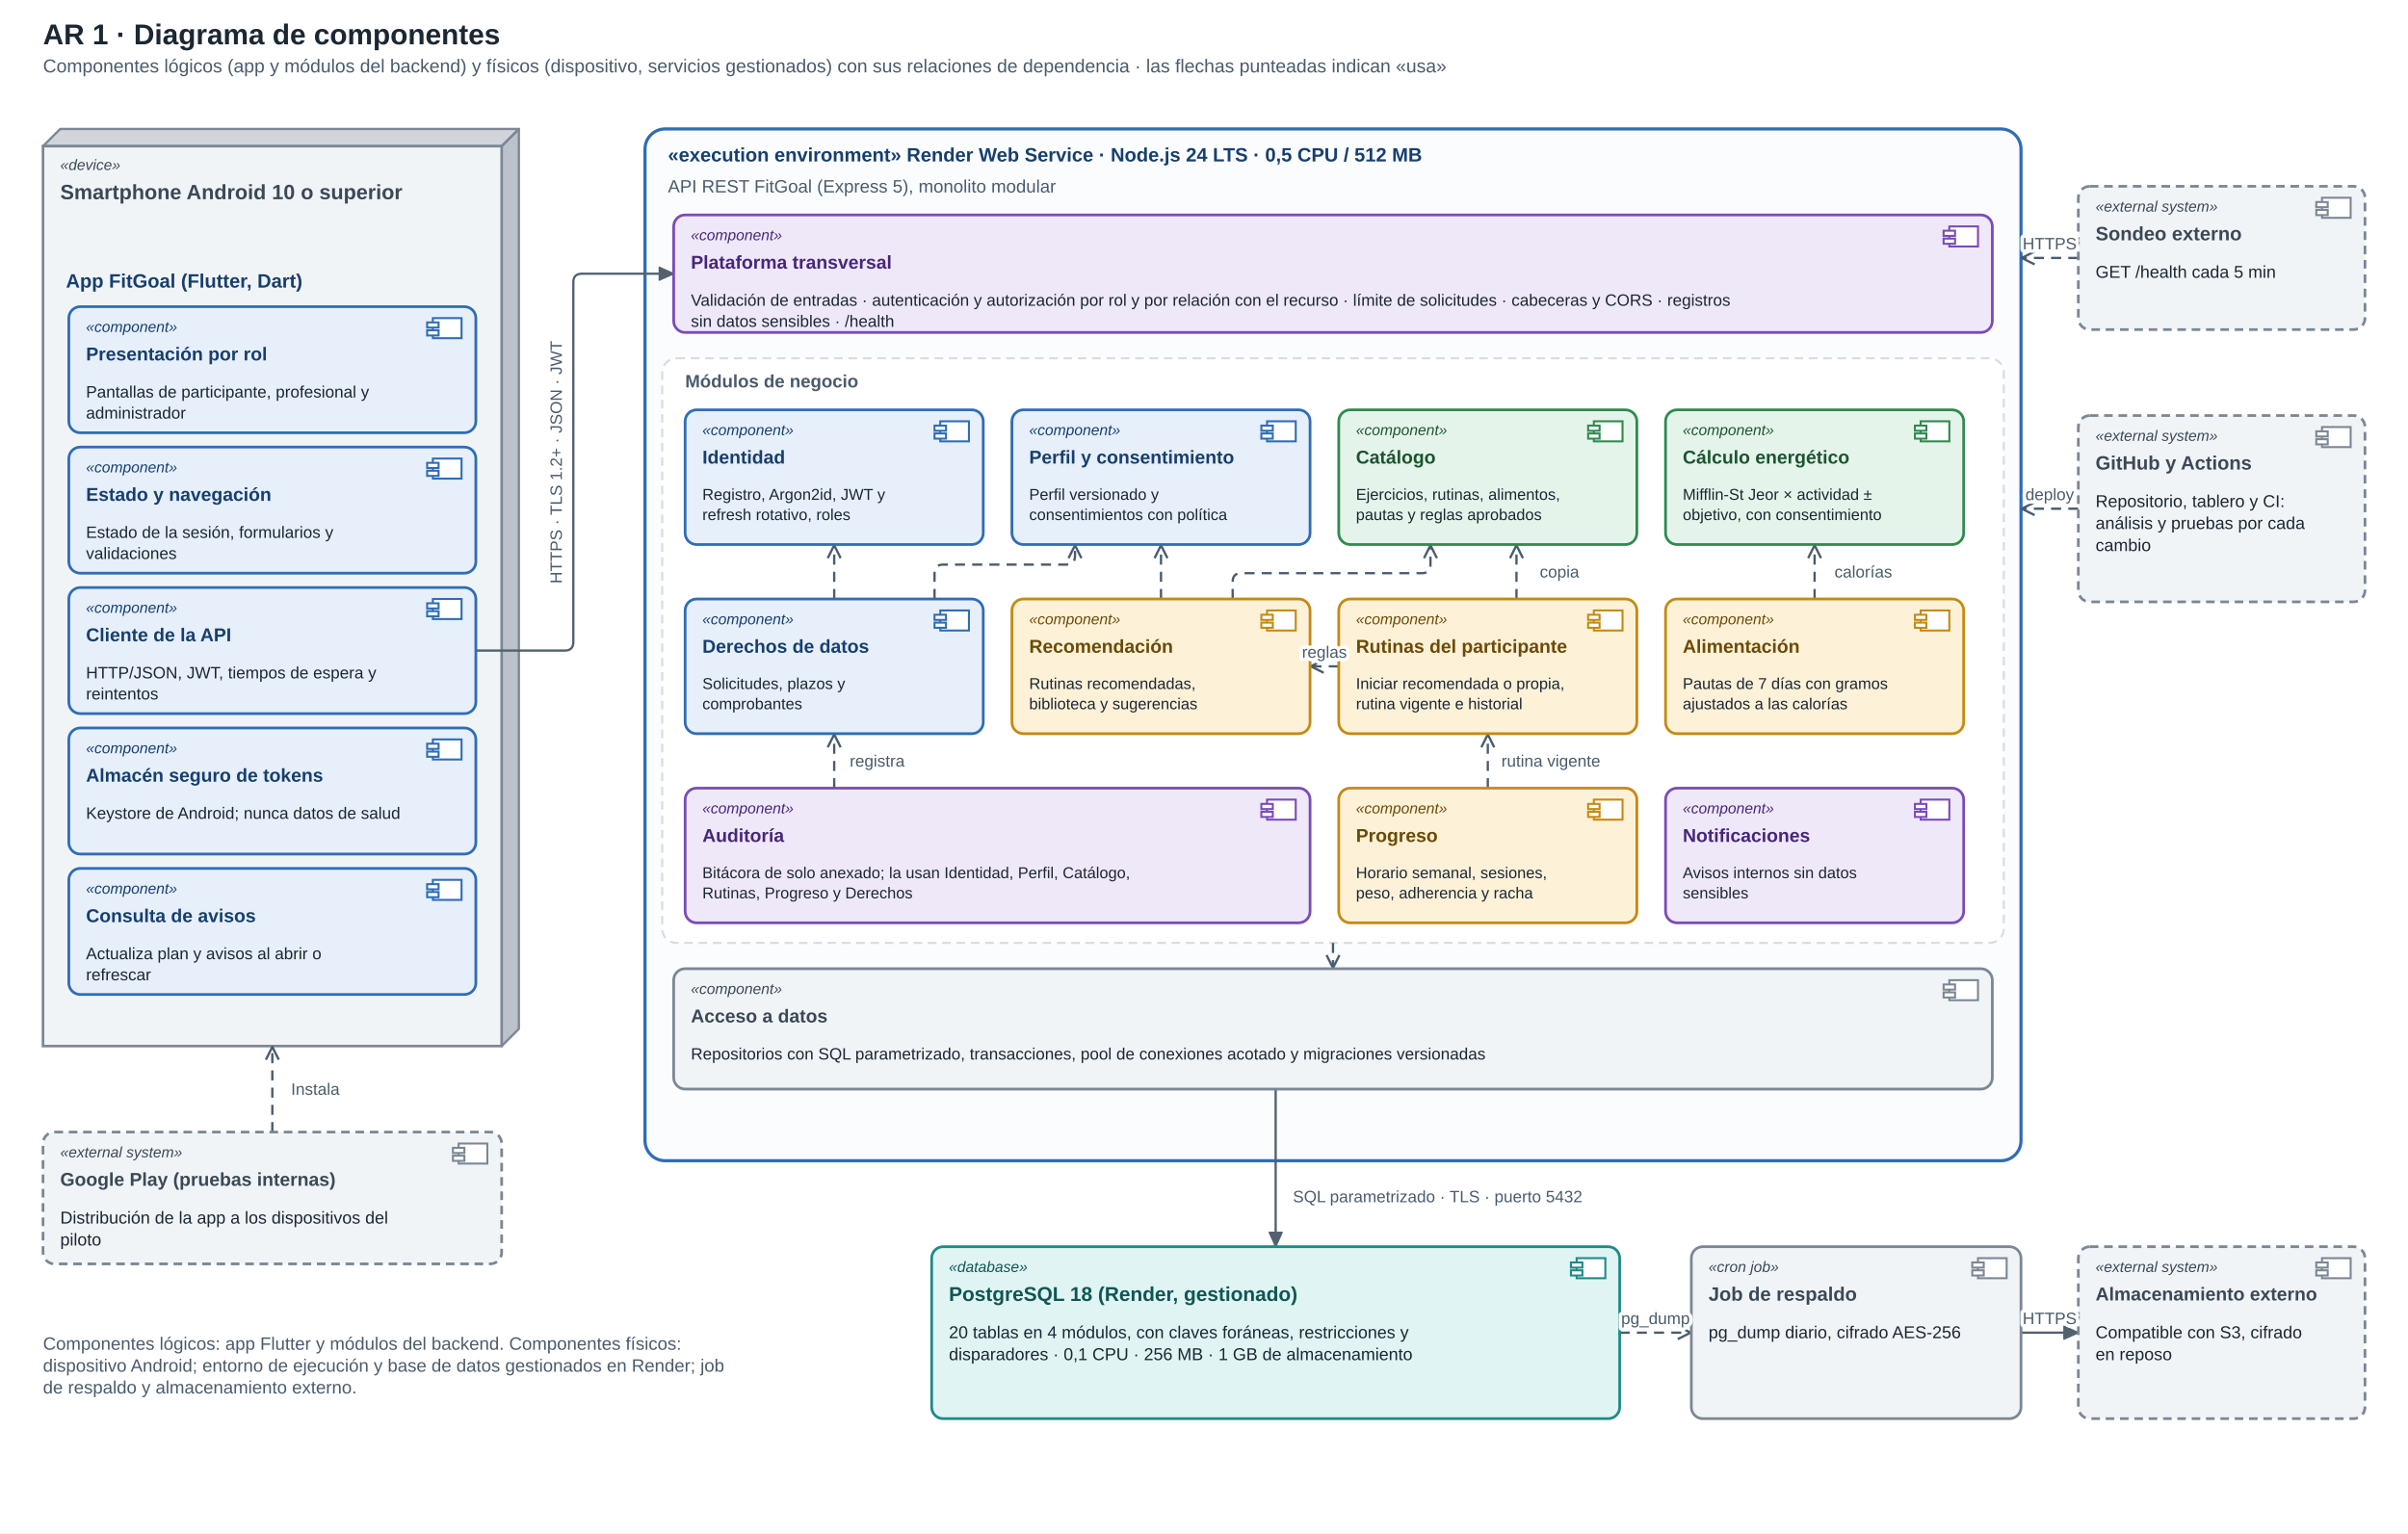
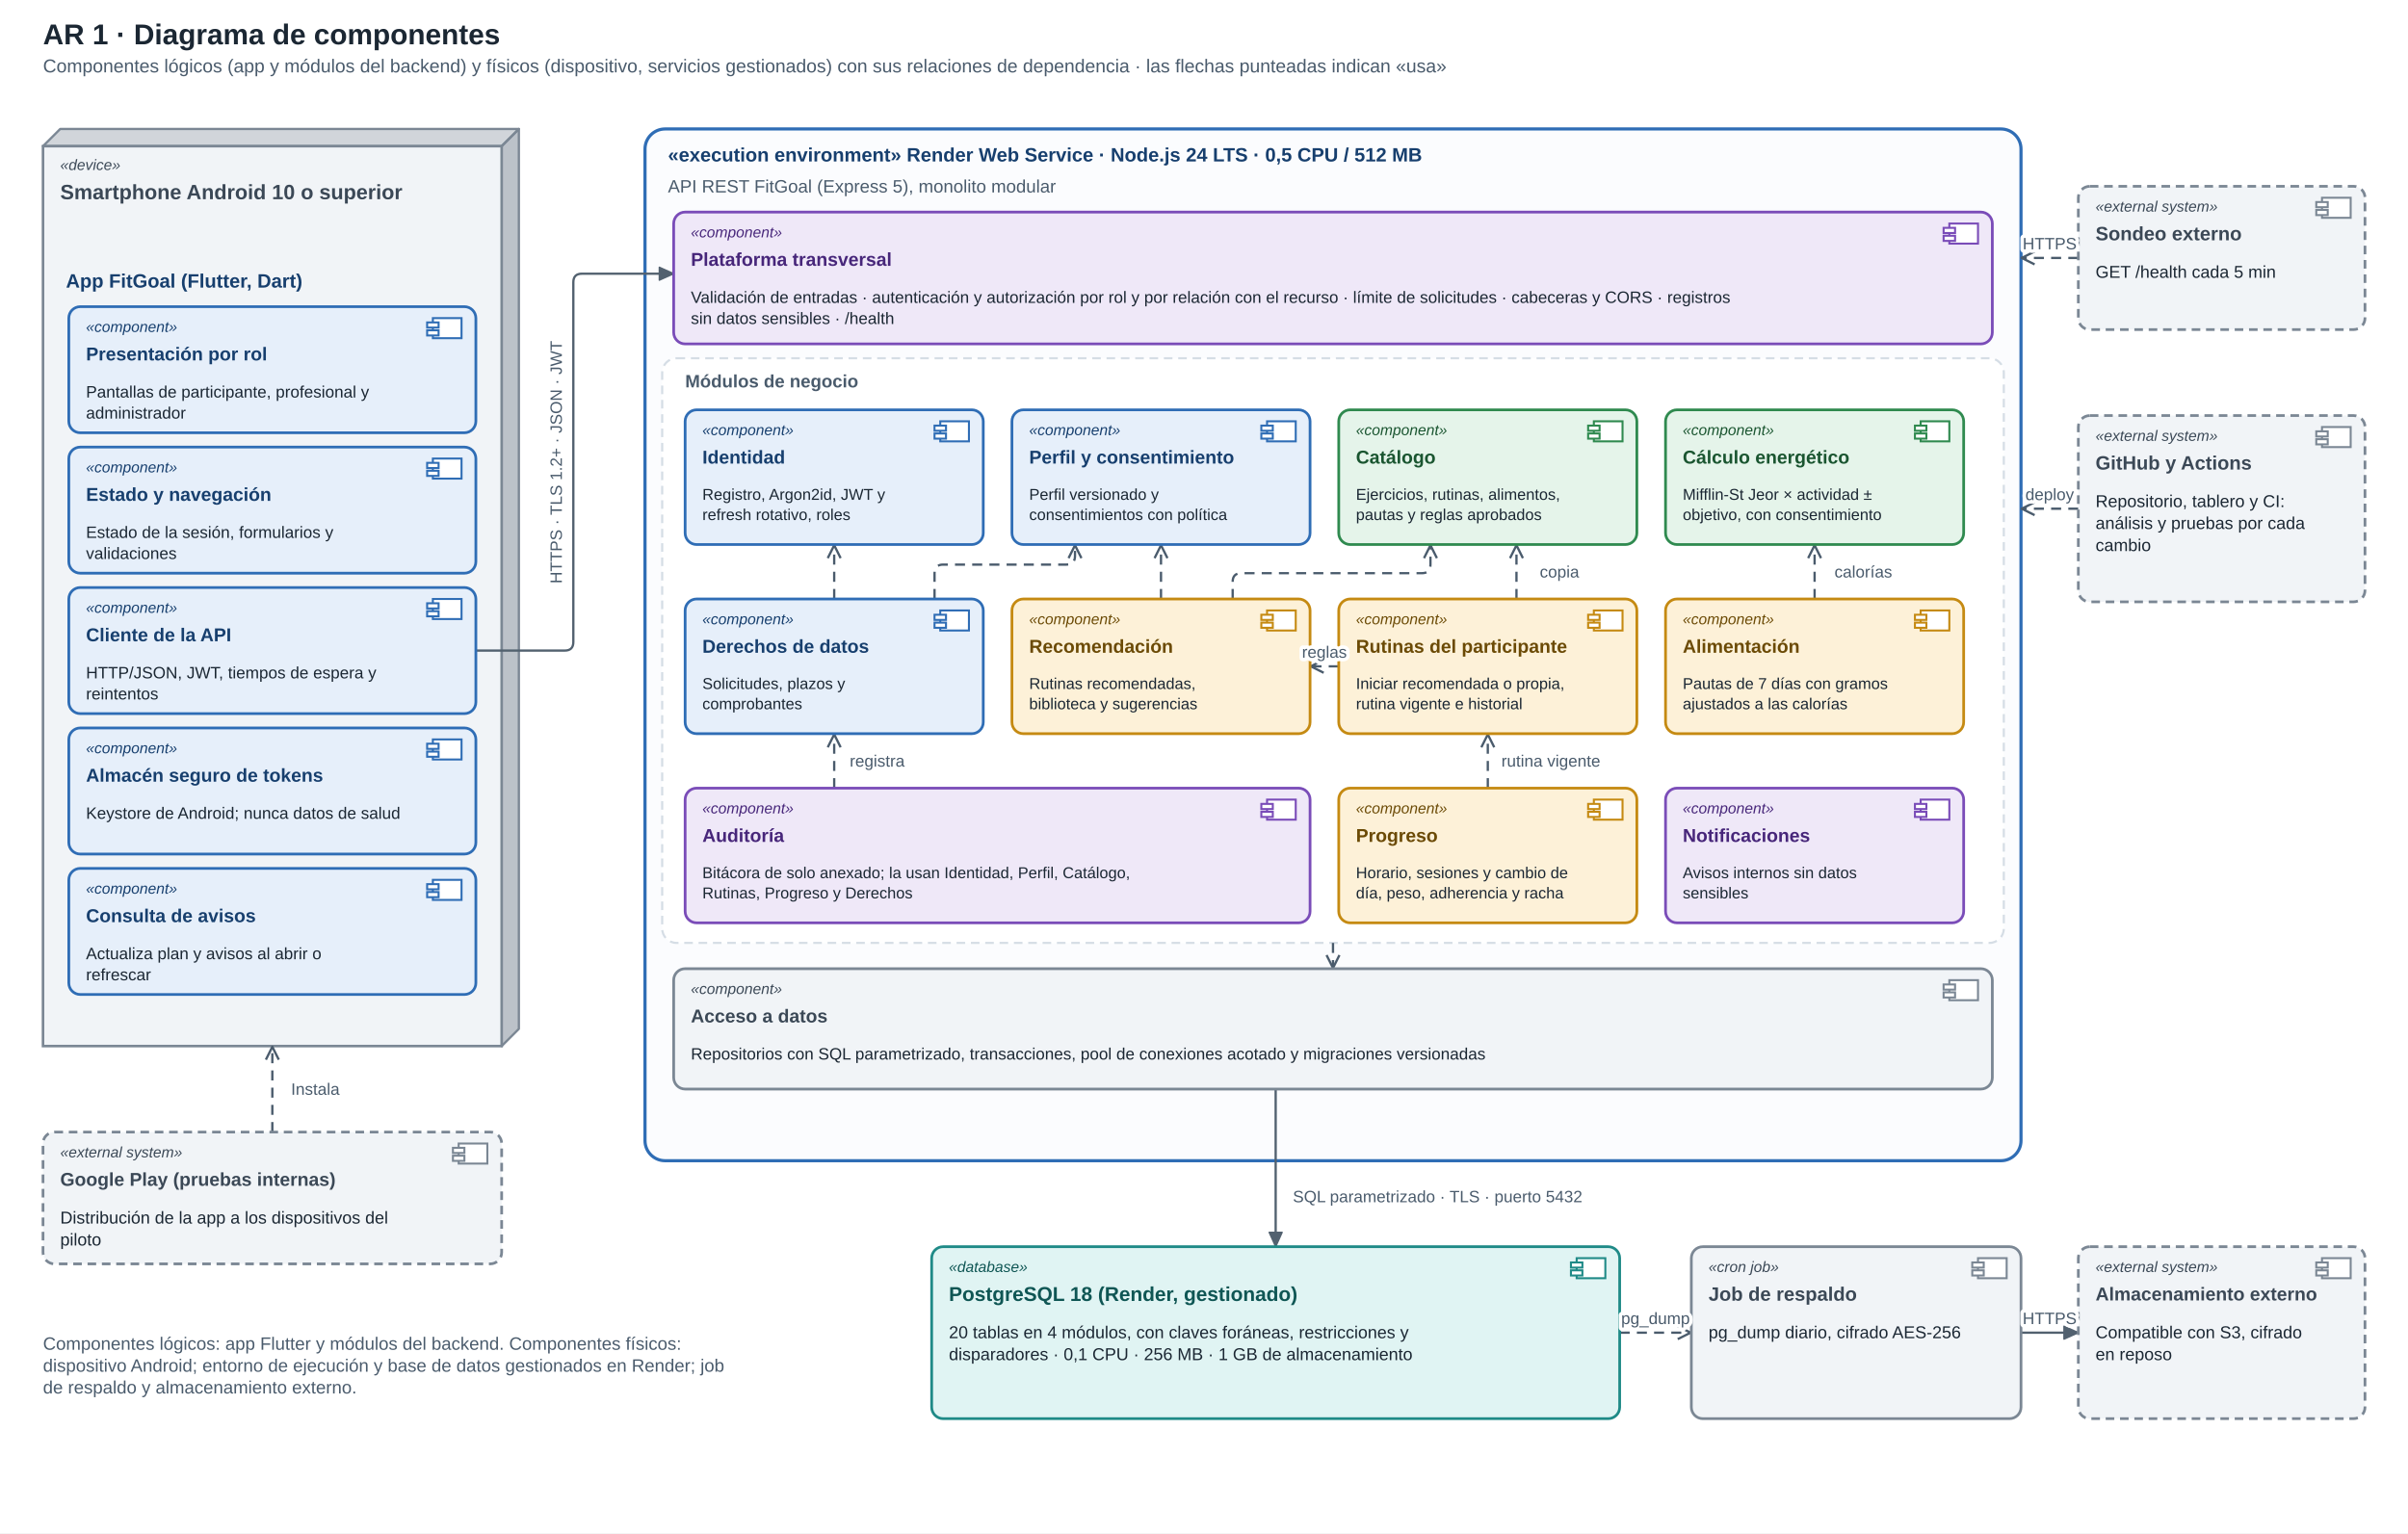
<svg xmlns="http://www.w3.org/2000/svg" width="1680" height="1070" viewBox="0 0 1680 1070" font-family="'Segoe UI', Arial, Helvetica, sans-serif" role="img">
  <defs>
    <marker id="m-fill-52616f" viewBox="0 0 12 12" refX="11" refY="6" markerWidth="12" markerHeight="12" markerUnits="userSpaceOnUse" orient="auto">
      <path d="M1,1.5 L11,6 L1,10.5 Z" fill="#52616f" stroke="#52616f" stroke-linejoin="round" />
    </marker>
    <marker id="m-open-4a5b6c" viewBox="0 0 12 12" refX="11" refY="6" markerWidth="12" markerHeight="12" markerUnits="userSpaceOnUse" orient="auto">
      <path d="M1.5,1.5 L10.5,6 L1.5,10.5" fill="none" stroke="#4a5b6c" stroke-width="1.6" stroke-linejoin="round" />
    </marker>
  </defs>
  <rect width="1680" height="1070" fill="#ffffff" />
  <path d="M30,102 L42,90 H362 L350,102 Z" fill="#7b8794" fill-opacity="0.35" stroke="#7b8794" stroke-width="1.6" stroke-linejoin="round" />
  <path d="M350,102 L362,90 V718 L350,730 Z" fill="#7b8794" fill-opacity="0.5" stroke="#7b8794" stroke-width="1.6" stroke-linejoin="round" />
  <rect x="30" y="102" width="320" height="628" rx="0" ry="0" fill="#f1f4f7" stroke="#7b8794" stroke-width="1.8" />
  <text x="42" y="115.0" text-anchor="start" dominant-baseline="central" font-size="10.5" font-weight="400" font-style="italic" fill="#3b4856">«device»</text>
  <text x="42" y="134.0" text-anchor="start" dominant-baseline="central" font-size="14.5" font-weight="700" fill="#3b4856">Smartphone Android 10 o superior</text>
  <text x="46" y="196.0" text-anchor="start" dominant-baseline="central" font-size="13.5" font-weight="700" fill="#173f6e">App FitGoal (Flutter, Dart)</text>
  <rect x="450" y="90" width="960" height="720" rx="14" ry="14" fill="#fbfcfe" stroke="#2f6db5" stroke-width="2.2" />
  <text x="466" y="108.0" text-anchor="start" dominant-baseline="central" font-size="13.5" font-weight="700" fill="#173f6e">«execution environment»  Render Web Service · Node.js 24 LTS · 0,5 CPU / 512 MB</text>
  <text x="466" y="130.0" text-anchor="start" dominant-baseline="central" font-size="12.5" font-weight="400" fill="#4a5b6c">API REST FitGoal (Express 5), monolito modular</text>
  <rect x="462" y="250" width="936" height="408" rx="10" ry="10" fill="#fff" stroke="#d5dde5" stroke-width="1.5" stroke-dasharray="6 4" />
  <text x="478" y="266.0" text-anchor="start" dominant-baseline="central" font-size="12.5" font-weight="700" fill="#4a5b6c">Módulos de negocio</text>
  <path d="M332,454 L394.0,454.0 Q400,454 400.0,448.0 L400.0,197.0 Q400,191 406.0,191.0 L470,191" fill="none" stroke="#52616f" stroke-width="1.6" stroke-linejoin="round" marker-end="url(#m-fill-52616f)" />
  <path d="M190,790 L190,730" fill="none" stroke="#4a5b6c" stroke-width="1.6" stroke-linejoin="round" stroke-dasharray="7 5" marker-end="url(#m-open-4a5b6c)" />
  <path d="M582,418 L582,380" fill="none" stroke="#4a5b6c" stroke-width="1.6" stroke-linejoin="round" stroke-dasharray="7 5" marker-end="url(#m-open-4a5b6c)" />
  <path d="M652,418 L652.0,400.0 Q652,394 658.0,394.0 L744.0,394.0 Q750,394 750.0,388.0 L750,380" fill="none" stroke="#4a5b6c" stroke-width="1.6" stroke-linejoin="round" stroke-dasharray="7 5" marker-end="url(#m-open-4a5b6c)" />
  <path d="M582,550 L582,512" fill="none" stroke="#4a5b6c" stroke-width="1.6" stroke-linejoin="round" stroke-dasharray="7 5" marker-end="url(#m-open-4a5b6c)" />
  <path d="M810,418 L810,380" fill="none" stroke="#4a5b6c" stroke-width="1.6" stroke-linejoin="round" stroke-dasharray="7 5" marker-end="url(#m-open-4a5b6c)" />
  <path d="M860,418 L860.0,406.0 Q860,400 866.0,400.0 L992.0,400.0 Q998,400 998.0,394.0 L998,380" fill="none" stroke="#4a5b6c" stroke-width="1.6" stroke-linejoin="round" stroke-dasharray="7 5" marker-end="url(#m-open-4a5b6c)" />
  <path d="M1058,418 L1058,380" fill="none" stroke="#4a5b6c" stroke-width="1.6" stroke-linejoin="round" stroke-dasharray="7 5" marker-end="url(#m-open-4a5b6c)" />
  <path d="M934,465 L914,465" fill="none" stroke="#4a5b6c" stroke-width="1.6" stroke-linejoin="round" stroke-dasharray="7 5" marker-end="url(#m-open-4a5b6c)" />
  <path d="M1038,550 L1038,512" fill="none" stroke="#4a5b6c" stroke-width="1.6" stroke-linejoin="round" stroke-dasharray="7 5" marker-end="url(#m-open-4a5b6c)" />
  <path d="M1266,418 L1266,380" fill="none" stroke="#4a5b6c" stroke-width="1.6" stroke-linejoin="round" stroke-dasharray="7 5" marker-end="url(#m-open-4a5b6c)" />
  <path d="M930,658 L930,676" fill="none" stroke="#4a5b6c" stroke-width="1.6" stroke-linejoin="round" stroke-dasharray="7 5" marker-end="url(#m-open-4a5b6c)" />
  <path d="M890,760 L890,870" fill="none" stroke="#52616f" stroke-width="1.6" stroke-linejoin="round" marker-end="url(#m-fill-52616f)" />
  <path d="M1130,930 L1180,930" fill="none" stroke="#4a5b6c" stroke-width="1.6" stroke-linejoin="round" stroke-dasharray="7 5" marker-end="url(#m-open-4a5b6c)" />
  <path d="M1410,930 L1450,930" fill="none" stroke="#52616f" stroke-width="1.6" stroke-linejoin="round" marker-end="url(#m-fill-52616f)" />
  <path d="M1450,180 L1410,180" fill="none" stroke="#4a5b6c" stroke-width="1.6" stroke-linejoin="round" stroke-dasharray="7 5" marker-end="url(#m-open-4a5b6c)" />
  <path d="M1450,355 L1410,355" fill="none" stroke="#4a5b6c" stroke-width="1.6" stroke-linejoin="round" stroke-dasharray="7 5" marker-end="url(#m-open-4a5b6c)" />
  <rect x="48" y="214" width="284" height="88" rx="8" ry="8" fill="#e6effa" stroke="#2f6db5" stroke-width="1.9" />
  <g fill="#fff" stroke="#2f6db5" stroke-width="1.4">
    <rect x="302" y="222" width="20" height="14" />
    <rect x="298" y="225" width="8" height="3.6" />
    <rect x="298" y="230.5" width="8" height="3.6" />
  </g>
  <text x="60" y="228.0" text-anchor="start" dominant-baseline="central" font-size="10.5" font-weight="400" font-style="italic" fill="#173f6e">«component»</text>
  <text x="60" y="247.0" text-anchor="start" dominant-baseline="central" font-size="13" font-weight="700" fill="#173f6e">Presentación por rol</text>
  <text x="60" y="273.4" text-anchor="start" dominant-baseline="central" font-size="11.5" font-weight="400" fill="#1b2733">Pantallas de participante, profesional y</text>
  <text x="60" y="288.1" text-anchor="start" dominant-baseline="central" font-size="11.5" font-weight="400" fill="#1b2733">administrador</text>
  <rect x="48" y="312" width="284" height="88" rx="8" ry="8" fill="#e6effa" stroke="#2f6db5" stroke-width="1.9" />
  <g fill="#fff" stroke="#2f6db5" stroke-width="1.4">
    <rect x="302" y="320" width="20" height="14" />
    <rect x="298" y="323" width="8" height="3.6" />
    <rect x="298" y="328.5" width="8" height="3.6" />
  </g>
  <text x="60" y="326.0" text-anchor="start" dominant-baseline="central" font-size="10.5" font-weight="400" font-style="italic" fill="#173f6e">«component»</text>
  <text x="60" y="345.0" text-anchor="start" dominant-baseline="central" font-size="13" font-weight="700" fill="#173f6e">Estado y navegación</text>
  <text x="60" y="371.4" text-anchor="start" dominant-baseline="central" font-size="11.5" font-weight="400" fill="#1b2733">Estado de la sesión, formularios y</text>
  <text x="60" y="386.1" text-anchor="start" dominant-baseline="central" font-size="11.5" font-weight="400" fill="#1b2733">validaciones</text>
  <rect x="48" y="410" width="284" height="88" rx="8" ry="8" fill="#e6effa" stroke="#2f6db5" stroke-width="1.9" />
  <g fill="#fff" stroke="#2f6db5" stroke-width="1.4">
    <rect x="302" y="418" width="20" height="14" />
    <rect x="298" y="421" width="8" height="3.6" />
    <rect x="298" y="426.5" width="8" height="3.6" />
  </g>
  <text x="60" y="424.0" text-anchor="start" dominant-baseline="central" font-size="10.5" font-weight="400" font-style="italic" fill="#173f6e">«component»</text>
  <text x="60" y="443.0" text-anchor="start" dominant-baseline="central" font-size="13" font-weight="700" fill="#173f6e">Cliente de la API</text>
  <text x="60" y="469.4" text-anchor="start" dominant-baseline="central" font-size="11.5" font-weight="400" fill="#1b2733">HTTP/JSON, JWT, tiempos de espera y</text>
  <text x="60" y="484.1" text-anchor="start" dominant-baseline="central" font-size="11.5" font-weight="400" fill="#1b2733">reintentos</text>
  <rect x="48" y="508" width="284" height="88" rx="8" ry="8" fill="#e6effa" stroke="#2f6db5" stroke-width="1.9" />
  <g fill="#fff" stroke="#2f6db5" stroke-width="1.4">
    <rect x="302" y="516" width="20" height="14" />
    <rect x="298" y="519" width="8" height="3.6" />
    <rect x="298" y="524.5" width="8" height="3.6" />
  </g>
  <text x="60" y="522.0" text-anchor="start" dominant-baseline="central" font-size="10.5" font-weight="400" font-style="italic" fill="#173f6e">«component»</text>
  <text x="60" y="541.0" text-anchor="start" dominant-baseline="central" font-size="13" font-weight="700" fill="#173f6e">Almacén seguro de tokens</text>
  <text x="60" y="567.4" text-anchor="start" dominant-baseline="central" font-size="11.5" font-weight="400" fill="#1b2733">Keystore de Android; nunca datos de salud</text>
  <rect x="48" y="606" width="284" height="88" rx="8" ry="8" fill="#e6effa" stroke="#2f6db5" stroke-width="1.9" />
  <g fill="#fff" stroke="#2f6db5" stroke-width="1.4">
    <rect x="302" y="614" width="20" height="14" />
    <rect x="298" y="617" width="8" height="3.6" />
    <rect x="298" y="622.5" width="8" height="3.6" />
  </g>
  <text x="60" y="620.0" text-anchor="start" dominant-baseline="central" font-size="10.5" font-weight="400" font-style="italic" fill="#173f6e">«component»</text>
  <text x="60" y="639.0" text-anchor="start" dominant-baseline="central" font-size="13" font-weight="700" fill="#173f6e">Consulta de avisos</text>
  <text x="60" y="665.4" text-anchor="start" dominant-baseline="central" font-size="11.5" font-weight="400" fill="#1b2733">Actualiza plan y avisos al abrir o</text>
  <text x="60" y="680.1" text-anchor="start" dominant-baseline="central" font-size="11.5" font-weight="400" fill="#1b2733">refrescar</text>
  <rect x="30" y="790" width="320" height="92" rx="8" ry="8" fill="#f1f4f7" stroke="#7b8794" stroke-width="1.9" stroke-dasharray="6 4" />
  <g fill="#fff" stroke="#7b8794" stroke-width="1.4">
    <rect x="320" y="798" width="20" height="14" />
    <rect x="316" y="801" width="8" height="3.6" />
    <rect x="316" y="806.5" width="8" height="3.6" />
  </g>
  <text x="42" y="804.0" text-anchor="start" dominant-baseline="central" font-size="10.5" font-weight="400" font-style="italic" fill="#3b4856">«external system»</text>
  <text x="42" y="823.0" text-anchor="start" dominant-baseline="central" font-size="13" font-weight="700" fill="#3b4856">Google Play (pruebas internas)</text>
  <text x="42" y="849.7" text-anchor="start" dominant-baseline="central" font-size="12" font-weight="400" fill="#1b2733">Distribución de la app a los dispositivos del</text>
  <text x="42" y="865.0" text-anchor="start" dominant-baseline="central" font-size="12" font-weight="400" fill="#1b2733">piloto</text>
-   <rect x="470" y="150" width="920" height="82" rx="8" ry="8" fill="#efe8f8" stroke="#7a4cb8" stroke-width="1.9" />
+   <rect x="470" y="148" width="920" height="92" rx="8" ry="8" fill="#efe8f8" stroke="#7a4cb8" stroke-width="1.9" />
  <g fill="#fff" stroke="#7a4cb8" stroke-width="1.4">
-     <rect x="1360" y="158" width="20" height="14" />
-     <rect x="1356" y="161" width="8" height="3.6" />
-     <rect x="1356" y="166.5" width="8" height="3.6" />
-   </g>
-   <text x="482" y="164.0" text-anchor="start" dominant-baseline="central" font-size="10.5" font-weight="400" font-style="italic" fill="#47267a">«component»</text>
-   <text x="482" y="183.0" text-anchor="start" dominant-baseline="central" font-size="13" font-weight="700" fill="#47267a">Plataforma transversal</text>
-   <text x="482" y="209.4" text-anchor="start" dominant-baseline="central" font-size="11.5" font-weight="400" fill="#1b2733">Validación de entradas · autenticación y autorización por rol y por relación con el recurso · límite de solicitudes · cabeceras y CORS · registros</text>
-   <text x="482" y="224.1" text-anchor="start" dominant-baseline="central" font-size="11.5" font-weight="400" fill="#1b2733">sin datos sensibles · /health</text>
+     <rect x="1360" y="156" width="20" height="14" />
+     <rect x="1356" y="159" width="8" height="3.6" />
+     <rect x="1356" y="164.5" width="8" height="3.6" />
+   </g>
+   <text x="482" y="162.0" text-anchor="start" dominant-baseline="central" font-size="10.5" font-weight="400" font-style="italic" fill="#47267a">«component»</text>
+   <text x="482" y="181.0" text-anchor="start" dominant-baseline="central" font-size="13" font-weight="700" fill="#47267a">Plataforma transversal</text>
+   <text x="482" y="207.4" text-anchor="start" dominant-baseline="central" font-size="11.5" font-weight="400" fill="#1b2733">Validación de entradas · autenticación y autorización por rol y por relación con el recurso · límite de solicitudes · cabeceras y CORS · registros</text>
+   <text x="482" y="222.1" text-anchor="start" dominant-baseline="central" font-size="11.5" font-weight="400" fill="#1b2733">sin datos sensibles · /health</text>
  <rect x="478" y="286" width="208" height="94" rx="8" ry="8" fill="#e6effa" stroke="#2f6db5" stroke-width="1.9" />
  <g fill="#fff" stroke="#2f6db5" stroke-width="1.4">
    <rect x="656" y="294" width="20" height="14" />
    <rect x="652" y="297" width="8" height="3.6" />
    <rect x="652" y="302.5" width="8" height="3.6" />
  </g>
  <text x="490" y="300.0" text-anchor="start" dominant-baseline="central" font-size="10.5" font-weight="400" font-style="italic" fill="#173f6e">«component»</text>
  <text x="490" y="319.0" text-anchor="start" dominant-baseline="central" font-size="13" font-weight="700" fill="#173f6e">Identidad</text>
  <text x="490" y="345.0" text-anchor="start" dominant-baseline="central" font-size="11" font-weight="400" fill="#1b2733">Registro, Argon2id, JWT y</text>
  <text x="490" y="359.1" text-anchor="start" dominant-baseline="central" font-size="11" font-weight="400" fill="#1b2733">refresh rotativo, roles</text>
  <rect x="706" y="286" width="208" height="94" rx="8" ry="8" fill="#e6effa" stroke="#2f6db5" stroke-width="1.9" />
  <g fill="#fff" stroke="#2f6db5" stroke-width="1.4">
    <rect x="884" y="294" width="20" height="14" />
    <rect x="880" y="297" width="8" height="3.6" />
    <rect x="880" y="302.5" width="8" height="3.6" />
  </g>
  <text x="718" y="300.0" text-anchor="start" dominant-baseline="central" font-size="10.5" font-weight="400" font-style="italic" fill="#173f6e">«component»</text>
  <text x="718" y="319.0" text-anchor="start" dominant-baseline="central" font-size="13" font-weight="700" fill="#173f6e">Perfil y consentimiento</text>
  <text x="718" y="345.0" text-anchor="start" dominant-baseline="central" font-size="11" font-weight="400" fill="#1b2733">Perfil versionado y</text>
  <text x="718" y="359.1" text-anchor="start" dominant-baseline="central" font-size="11" font-weight="400" fill="#1b2733">consentimientos con política</text>
  <rect x="934" y="286" width="208" height="94" rx="8" ry="8" fill="#e5f4ea" stroke="#2f8a4f" stroke-width="1.9" />
  <g fill="#fff" stroke="#2f8a4f" stroke-width="1.4">
    <rect x="1112" y="294" width="20" height="14" />
    <rect x="1108" y="297" width="8" height="3.6" />
    <rect x="1108" y="302.5" width="8" height="3.6" />
  </g>
  <text x="946" y="300.0" text-anchor="start" dominant-baseline="central" font-size="10.5" font-weight="400" font-style="italic" fill="#1a5530">«component»</text>
  <text x="946" y="319.0" text-anchor="start" dominant-baseline="central" font-size="13" font-weight="700" fill="#1a5530">Catálogo</text>
  <text x="946" y="345.0" text-anchor="start" dominant-baseline="central" font-size="11" font-weight="400" fill="#1b2733">Ejercicios, rutinas, alimentos,</text>
  <text x="946" y="359.1" text-anchor="start" dominant-baseline="central" font-size="11" font-weight="400" fill="#1b2733">pautas y reglas aprobados</text>
  <rect x="1162" y="286" width="208" height="94" rx="8" ry="8" fill="#e5f4ea" stroke="#2f8a4f" stroke-width="1.9" />
  <g fill="#fff" stroke="#2f8a4f" stroke-width="1.4">
    <rect x="1340" y="294" width="20" height="14" />
    <rect x="1336" y="297" width="8" height="3.6" />
    <rect x="1336" y="302.5" width="8" height="3.6" />
  </g>
  <text x="1174" y="300.0" text-anchor="start" dominant-baseline="central" font-size="10.5" font-weight="400" font-style="italic" fill="#1a5530">«component»</text>
  <text x="1174" y="319.0" text-anchor="start" dominant-baseline="central" font-size="13" font-weight="700" fill="#1a5530">Cálculo energético</text>
  <text x="1174" y="345.0" text-anchor="start" dominant-baseline="central" font-size="11" font-weight="400" fill="#1b2733">Mifflin-St Jeor × actividad ±</text>
  <text x="1174" y="359.1" text-anchor="start" dominant-baseline="central" font-size="11" font-weight="400" fill="#1b2733">objetivo, con consentimiento</text>
  <rect x="478" y="418" width="208" height="94" rx="8" ry="8" fill="#e6effa" stroke="#2f6db5" stroke-width="1.9" />
  <g fill="#fff" stroke="#2f6db5" stroke-width="1.4">
    <rect x="656" y="426" width="20" height="14" />
    <rect x="652" y="429" width="8" height="3.6" />
    <rect x="652" y="434.5" width="8" height="3.6" />
  </g>
  <text x="490" y="432.0" text-anchor="start" dominant-baseline="central" font-size="10.5" font-weight="400" font-style="italic" fill="#173f6e">«component»</text>
  <text x="490" y="451.0" text-anchor="start" dominant-baseline="central" font-size="13" font-weight="700" fill="#173f6e">Derechos de datos</text>
  <text x="490" y="477.0" text-anchor="start" dominant-baseline="central" font-size="11" font-weight="400" fill="#1b2733">Solicitudes, plazos y</text>
  <text x="490" y="491.1" text-anchor="start" dominant-baseline="central" font-size="11" font-weight="400" fill="#1b2733">comprobantes</text>
  <rect x="706" y="418" width="208" height="94" rx="8" ry="8" fill="#fdf1d8" stroke="#c58a12" stroke-width="1.9" />
  <g fill="#fff" stroke="#c58a12" stroke-width="1.4">
    <rect x="884" y="426" width="20" height="14" />
    <rect x="880" y="429" width="8" height="3.6" />
    <rect x="880" y="434.5" width="8" height="3.6" />
  </g>
  <text x="718" y="432.0" text-anchor="start" dominant-baseline="central" font-size="10.5" font-weight="400" font-style="italic" fill="#6b4a05">«component»</text>
  <text x="718" y="451.0" text-anchor="start" dominant-baseline="central" font-size="13" font-weight="700" fill="#6b4a05">Recomendación</text>
  <text x="718" y="477.0" text-anchor="start" dominant-baseline="central" font-size="11" font-weight="400" fill="#1b2733">Rutinas recomendadas,</text>
  <text x="718" y="491.1" text-anchor="start" dominant-baseline="central" font-size="11" font-weight="400" fill="#1b2733">biblioteca y sugerencias</text>
  <rect x="934" y="418" width="208" height="94" rx="8" ry="8" fill="#fdf1d8" stroke="#c58a12" stroke-width="1.9" />
  <g fill="#fff" stroke="#c58a12" stroke-width="1.4">
    <rect x="1112" y="426" width="20" height="14" />
    <rect x="1108" y="429" width="8" height="3.6" />
    <rect x="1108" y="434.5" width="8" height="3.6" />
  </g>
  <text x="946" y="432.0" text-anchor="start" dominant-baseline="central" font-size="10.5" font-weight="400" font-style="italic" fill="#6b4a05">«component»</text>
  <text x="946" y="451.0" text-anchor="start" dominant-baseline="central" font-size="13" font-weight="700" fill="#6b4a05">Rutinas del participante</text>
  <text x="946" y="477.0" text-anchor="start" dominant-baseline="central" font-size="11" font-weight="400" fill="#1b2733">Iniciar recomendada o propia,</text>
  <text x="946" y="491.1" text-anchor="start" dominant-baseline="central" font-size="11" font-weight="400" fill="#1b2733">rutina vigente e historial</text>
  <rect x="1162" y="418" width="208" height="94" rx="8" ry="8" fill="#fdf1d8" stroke="#c58a12" stroke-width="1.9" />
  <g fill="#fff" stroke="#c58a12" stroke-width="1.4">
    <rect x="1340" y="426" width="20" height="14" />
    <rect x="1336" y="429" width="8" height="3.6" />
    <rect x="1336" y="434.5" width="8" height="3.6" />
  </g>
  <text x="1174" y="432.0" text-anchor="start" dominant-baseline="central" font-size="10.5" font-weight="400" font-style="italic" fill="#6b4a05">«component»</text>
  <text x="1174" y="451.0" text-anchor="start" dominant-baseline="central" font-size="13" font-weight="700" fill="#6b4a05">Alimentación</text>
  <text x="1174" y="477.0" text-anchor="start" dominant-baseline="central" font-size="11" font-weight="400" fill="#1b2733">Pautas de 7 días con gramos</text>
  <text x="1174" y="491.1" text-anchor="start" dominant-baseline="central" font-size="11" font-weight="400" fill="#1b2733">ajustados a las calorías</text>
  <rect x="478" y="550" width="436" height="94" rx="8" ry="8" fill="#efe8f8" stroke="#7a4cb8" stroke-width="1.9" />
  <g fill="#fff" stroke="#7a4cb8" stroke-width="1.4">
    <rect x="884" y="558" width="20" height="14" />
    <rect x="880" y="561" width="8" height="3.6" />
    <rect x="880" y="566.5" width="8" height="3.6" />
  </g>
  <text x="490" y="564.0" text-anchor="start" dominant-baseline="central" font-size="10.5" font-weight="400" font-style="italic" fill="#47267a">«component»</text>
  <text x="490" y="583.0" text-anchor="start" dominant-baseline="central" font-size="13" font-weight="700" fill="#47267a">Auditoría</text>
  <text x="490" y="609.0" text-anchor="start" dominant-baseline="central" font-size="11" font-weight="400" fill="#1b2733">Bitácora de solo anexado; la usan Identidad, Perfil, Catálogo,</text>
  <text x="490" y="623.1" text-anchor="start" dominant-baseline="central" font-size="11" font-weight="400" fill="#1b2733">Rutinas, Progreso y Derechos</text>
  <rect x="934" y="550" width="208" height="94" rx="8" ry="8" fill="#fdf1d8" stroke="#c58a12" stroke-width="1.9" />
  <g fill="#fff" stroke="#c58a12" stroke-width="1.4">
    <rect x="1112" y="558" width="20" height="14" />
    <rect x="1108" y="561" width="8" height="3.6" />
    <rect x="1108" y="566.5" width="8" height="3.6" />
  </g>
  <text x="946" y="564.0" text-anchor="start" dominant-baseline="central" font-size="10.5" font-weight="400" font-style="italic" fill="#6b4a05">«component»</text>
  <text x="946" y="583.0" text-anchor="start" dominant-baseline="central" font-size="13" font-weight="700" fill="#6b4a05">Progreso</text>
-   <text x="946" y="609.0" text-anchor="start" dominant-baseline="central" font-size="11" font-weight="400" fill="#1b2733">Horario semanal, sesiones,</text>
-   <text x="946" y="623.1" text-anchor="start" dominant-baseline="central" font-size="11" font-weight="400" fill="#1b2733">peso, adherencia y racha</text>
+   <text x="946" y="609.0" text-anchor="start" dominant-baseline="central" font-size="11" font-weight="400" fill="#1b2733">Horario, sesiones y cambio de</text>
+   <text x="946" y="623.1" text-anchor="start" dominant-baseline="central" font-size="11" font-weight="400" fill="#1b2733">día, peso, adherencia y racha</text>
  <rect x="1162" y="550" width="208" height="94" rx="8" ry="8" fill="#efe8f8" stroke="#7a4cb8" stroke-width="1.9" />
  <g fill="#fff" stroke="#7a4cb8" stroke-width="1.4">
    <rect x="1340" y="558" width="20" height="14" />
    <rect x="1336" y="561" width="8" height="3.6" />
    <rect x="1336" y="566.5" width="8" height="3.6" />
  </g>
  <text x="1174" y="564.0" text-anchor="start" dominant-baseline="central" font-size="10.5" font-weight="400" font-style="italic" fill="#47267a">«component»</text>
  <text x="1174" y="583.0" text-anchor="start" dominant-baseline="central" font-size="13" font-weight="700" fill="#47267a">Notificaciones</text>
  <text x="1174" y="609.0" text-anchor="start" dominant-baseline="central" font-size="11" font-weight="400" fill="#1b2733">Avisos internos sin datos</text>
  <text x="1174" y="623.1" text-anchor="start" dominant-baseline="central" font-size="11" font-weight="400" fill="#1b2733">sensibles</text>
  <rect x="470" y="676" width="920" height="84" rx="8" ry="8" fill="#f1f4f7" stroke="#7b8794" stroke-width="1.9" />
  <g fill="#fff" stroke="#7b8794" stroke-width="1.4">
    <rect x="1360" y="684" width="20" height="14" />
    <rect x="1356" y="687" width="8" height="3.6" />
    <rect x="1356" y="692.5" width="8" height="3.6" />
  </g>
  <text x="482" y="690.0" text-anchor="start" dominant-baseline="central" font-size="10.5" font-weight="400" font-style="italic" fill="#3b4856">«component»</text>
  <text x="482" y="709.0" text-anchor="start" dominant-baseline="central" font-size="13" font-weight="700" fill="#3b4856">Acceso a datos</text>
  <text x="482" y="735.4" text-anchor="start" dominant-baseline="central" font-size="11.5" font-weight="400" fill="#1b2733">Repositorios con SQL parametrizado, transacciones, pool de conexiones acotado y migraciones versionadas</text>
  <rect x="650" y="870" width="480" height="120" rx="8" ry="8" fill="#e0f4f3" stroke="#1f8a87" stroke-width="1.9" />
  <g fill="#fff" stroke="#1f8a87" stroke-width="1.4">
    <rect x="1100" y="878" width="20" height="14" />
    <rect x="1096" y="881" width="8" height="3.6" />
    <rect x="1096" y="886.5" width="8" height="3.6" />
  </g>
  <text x="662" y="884.0" text-anchor="start" dominant-baseline="central" font-size="10.5" font-weight="400" font-style="italic" fill="#0f5654">«database»</text>
  <text x="662" y="903.0" text-anchor="start" dominant-baseline="central" font-size="14" font-weight="700" fill="#0f5654">PostgreSQL 18 (Render, gestionado)</text>
  <text x="662" y="929.7" text-anchor="start" dominant-baseline="central" font-size="12" font-weight="400" fill="#1b2733">20 tablas en 4 módulos, con claves foráneas, restricciones y</text>
  <text x="662" y="945.0" text-anchor="start" dominant-baseline="central" font-size="12" font-weight="400" fill="#1b2733">disparadores · 0,1 CPU · 256 MB · 1 GB de almacenamiento</text>
  <rect x="1180" y="870" width="230" height="120" rx="8" ry="8" fill="#f1f4f7" stroke="#7b8794" stroke-width="1.9" />
  <g fill="#fff" stroke="#7b8794" stroke-width="1.4">
    <rect x="1380" y="878" width="20" height="14" />
    <rect x="1376" y="881" width="8" height="3.6" />
    <rect x="1376" y="886.5" width="8" height="3.6" />
  </g>
  <text x="1192" y="884.0" text-anchor="start" dominant-baseline="central" font-size="10.5" font-weight="400" font-style="italic" fill="#3b4856">«cron job»</text>
  <text x="1192" y="903.0" text-anchor="start" dominant-baseline="central" font-size="13.5" font-weight="700" fill="#3b4856">Job de respaldo</text>
  <text x="1192" y="929.7" text-anchor="start" dominant-baseline="central" font-size="12" font-weight="400" fill="#1b2733">pg_dump diario, cifrado AES-256</text>
  <rect x="1450" y="870" width="200" height="120" rx="8" ry="8" fill="#f1f4f7" stroke="#7b8794" stroke-width="1.9" stroke-dasharray="6 4" />
  <g fill="#fff" stroke="#7b8794" stroke-width="1.4">
    <rect x="1620" y="878" width="20" height="14" />
    <rect x="1616" y="881" width="8" height="3.6" />
    <rect x="1616" y="886.5" width="8" height="3.6" />
  </g>
  <text x="1462" y="884.0" text-anchor="start" dominant-baseline="central" font-size="10.5" font-weight="400" font-style="italic" fill="#3b4856">«external system»</text>
  <text x="1462" y="903.0" text-anchor="start" dominant-baseline="central" font-size="13" font-weight="700" fill="#3b4856">Almacenamiento externo</text>
  <text x="1462" y="929.7" text-anchor="start" dominant-baseline="central" font-size="12" font-weight="400" fill="#1b2733">Compatible con S3, cifrado</text>
  <text x="1462" y="945.0" text-anchor="start" dominant-baseline="central" font-size="12" font-weight="400" fill="#1b2733">en reposo</text>
  <rect x="1450" y="130" width="200" height="100" rx="8" ry="8" fill="#f1f4f7" stroke="#7b8794" stroke-width="1.9" stroke-dasharray="6 4" />
  <g fill="#fff" stroke="#7b8794" stroke-width="1.4">
    <rect x="1620" y="138" width="20" height="14" />
    <rect x="1616" y="141" width="8" height="3.6" />
    <rect x="1616" y="146.5" width="8" height="3.6" />
  </g>
  <text x="1462" y="144.0" text-anchor="start" dominant-baseline="central" font-size="10.5" font-weight="400" font-style="italic" fill="#3b4856">«external system»</text>
  <text x="1462" y="163.0" text-anchor="start" dominant-baseline="central" font-size="13.5" font-weight="700" fill="#3b4856">Sondeo externo</text>
  <text x="1462" y="189.7" text-anchor="start" dominant-baseline="central" font-size="12" font-weight="400" fill="#1b2733">GET /health cada 5 min</text>
  <rect x="1450" y="290" width="200" height="130" rx="8" ry="8" fill="#f1f4f7" stroke="#7b8794" stroke-width="1.9" stroke-dasharray="6 4" />
  <g fill="#fff" stroke="#7b8794" stroke-width="1.4">
    <rect x="1620" y="298" width="20" height="14" />
    <rect x="1616" y="301" width="8" height="3.6" />
    <rect x="1616" y="306.5" width="8" height="3.6" />
  </g>
  <text x="1462" y="304.0" text-anchor="start" dominant-baseline="central" font-size="10.5" font-weight="400" font-style="italic" fill="#3b4856">«external system»</text>
  <text x="1462" y="323.0" text-anchor="start" dominant-baseline="central" font-size="13.5" font-weight="700" fill="#3b4856">GitHub y Actions</text>
  <text x="1462" y="349.7" text-anchor="start" dominant-baseline="central" font-size="12" font-weight="400" fill="#1b2733">Repositorio, tablero y CI:</text>
  <text x="1462" y="365.0" text-anchor="start" dominant-baseline="central" font-size="12" font-weight="400" fill="#1b2733">análisis y pruebas por cada</text>
  <text x="1462" y="380.4" text-anchor="start" dominant-baseline="central" font-size="12" font-weight="400" fill="#1b2733">cambio</text>
  <text x="30" y="24.0" text-anchor="start" dominant-baseline="central" font-size="20" font-weight="700" fill="#1b2733">AR 1 · Diagrama de componentes</text>
  <text x="30" y="46.0" text-anchor="start" dominant-baseline="central" font-size="13" font-weight="400" fill="#4a5b6c">Componentes lógicos (app y módulos del backend) y físicos (dispositivo, servicios gestionados) con sus relaciones de dependencia · las flechas punteadas indican «usa»</text>
  <g transform="translate(388,322.5) rotate(-90)">
    <text x="0" y="0.0" text-anchor="middle" dominant-baseline="central" font-size="11.5" font-weight="400" fill="#4a5b6c" style="paint-order:stroke;stroke:#fff;stroke-width:5px;stroke-linejoin:round">HTTPS · TLS 1.2+ · JSON · JWT</text>
  </g>
  <text x="220" y="760.0" text-anchor="middle" dominant-baseline="central" font-size="11.5" font-weight="400" fill="#4a5b6c" style="paint-order:stroke;stroke:#fff;stroke-width:5px;stroke-linejoin:round">Instala</text>
  <text x="612" y="531.0" text-anchor="middle" dominant-baseline="central" font-size="11.5" font-weight="400" fill="#4a5b6c" style="paint-order:stroke;stroke:#fff;stroke-width:5px;stroke-linejoin:round">registra</text>
  <text x="1088" y="399.0" text-anchor="middle" dominant-baseline="central" font-size="11.5" font-weight="400" fill="#4a5b6c" style="paint-order:stroke;stroke:#fff;stroke-width:5px;stroke-linejoin:round">copia</text>
  <text x="924" y="455.0" text-anchor="middle" dominant-baseline="central" font-size="11.5" font-weight="400" fill="#4a5b6c" style="paint-order:stroke;stroke:#fff;stroke-width:5px;stroke-linejoin:round">reglas</text>
  <text x="1082" y="531.0" text-anchor="middle" dominant-baseline="central" font-size="11.5" font-weight="400" fill="#4a5b6c" style="paint-order:stroke;stroke:#fff;stroke-width:5px;stroke-linejoin:round">rutina vigente</text>
  <text x="1300" y="399.0" text-anchor="middle" dominant-baseline="central" font-size="11.5" font-weight="400" fill="#4a5b6c" style="paint-order:stroke;stroke:#fff;stroke-width:5px;stroke-linejoin:round">calorías</text>
  <text x="902" y="835.0" text-anchor="start" dominant-baseline="central" font-size="11.5" font-weight="400" fill="#4a5b6c">SQL parametrizado · TLS · puerto 5432</text>
  <text x="1155" y="920.0" text-anchor="middle" dominant-baseline="central" font-size="11.5" font-weight="400" fill="#4a5b6c" style="paint-order:stroke;stroke:#fff;stroke-width:5px;stroke-linejoin:round">pg_dump</text>
  <text x="1430" y="920.0" text-anchor="middle" dominant-baseline="central" font-size="11.5" font-weight="400" fill="#4a5b6c" style="paint-order:stroke;stroke:#fff;stroke-width:5px;stroke-linejoin:round">HTTPS</text>
  <text x="1430" y="170.0" text-anchor="middle" dominant-baseline="central" font-size="11.5" font-weight="400" fill="#4a5b6c" style="paint-order:stroke;stroke:#fff;stroke-width:5px;stroke-linejoin:round">HTTPS</text>
  <text x="1430" y="345.0" text-anchor="middle" dominant-baseline="central" font-size="11.5" font-weight="400" fill="#4a5b6c" style="paint-order:stroke;stroke:#fff;stroke-width:5px;stroke-linejoin:round">deploy</text>
  <text x="30" y="937.6" text-anchor="start" dominant-baseline="central" font-size="12.5" font-weight="400" fill="#4a5b6c">Componentes lógicos: app Flutter y módulos del backend. Componentes físicos:</text>
  <text x="30" y="952.9" text-anchor="start" dominant-baseline="central" font-size="12.5" font-weight="400" fill="#4a5b6c">dispositivo Android; entorno de ejecución y base de datos gestionados en Render; job</text>
  <text x="30" y="968.1" text-anchor="start" dominant-baseline="central" font-size="12.5" font-weight="400" fill="#4a5b6c">de respaldo y almacenamiento externo.</text>
</svg>
